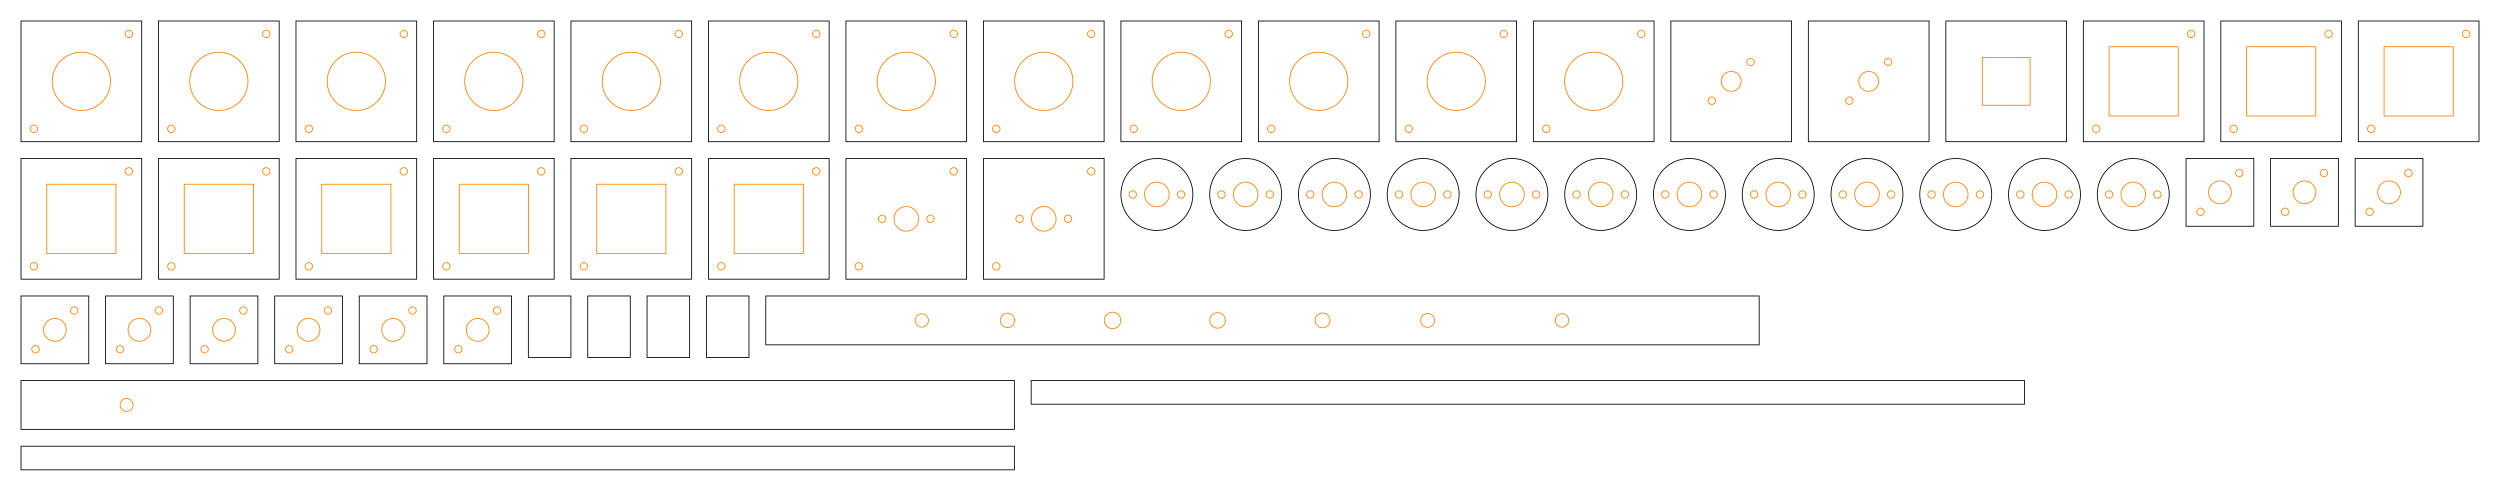
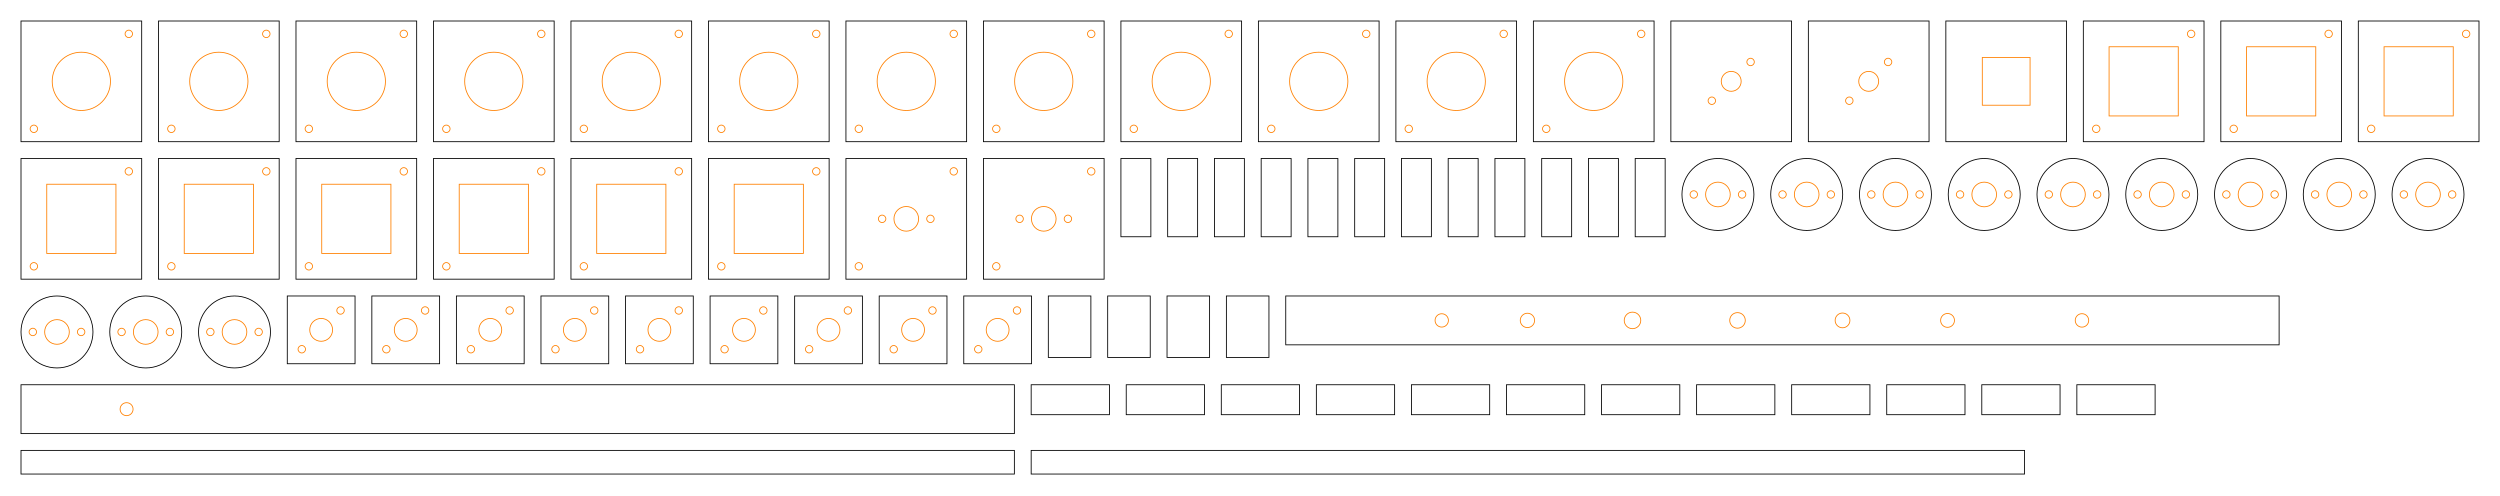
- <svg xmlns="http://www.w3.org/2000/svg" width="595.14mm" height="116.85mm" viewBox="0 0 595.14 116.85">
+ <svg xmlns="http://www.w3.org/2000/svg" width="595.14mm" height="117.85mm" viewBox="0 0 595.14 117.85">
  <g fill="none" stroke="#ff8000" stroke-width="0.2">
    <circle cx="19.365" cy="19.365" r="6.935" />
    <circle cx="30.665" cy="8.065" r="0.885" />
    <circle cx="8.065" cy="30.665" r="0.885" />
    <circle cx="52.095" cy="19.365" r="6.935" />
    <circle cx="63.395" cy="8.065" r="0.885" />
    <circle cx="40.795" cy="30.665" r="0.885" />
    <circle cx="84.825" cy="19.365" r="6.935" />
    <circle cx="96.125" cy="8.065" r="0.885" />
    <circle cx="73.525" cy="30.665" r="0.885" />
    <circle cx="117.555" cy="19.365" r="6.935" />
    <circle cx="128.855" cy="8.065" r="0.885" />
    <circle cx="106.255" cy="30.665" r="0.885" />
    <circle cx="150.285" cy="19.365" r="6.935" />
    <circle cx="161.585" cy="8.065" r="0.885" />
    <circle cx="138.985" cy="30.665" r="0.885" />
    <circle cx="183.015" cy="19.365" r="6.935" />
    <circle cx="194.315" cy="8.065" r="0.885" />
    <circle cx="171.715" cy="30.665" r="0.885" />
    <circle cx="215.745" cy="19.365" r="6.935" />
    <circle cx="227.045" cy="8.065" r="0.885" />
    <circle cx="204.445" cy="30.665" r="0.885" />
    <circle cx="248.475" cy="19.365" r="6.935" />
    <circle cx="259.775" cy="8.065" r="0.885" />
    <circle cx="237.175" cy="30.665" r="0.885" />
    <circle cx="281.205" cy="19.365" r="6.935" />
    <circle cx="292.505" cy="8.065" r="0.885" />
    <circle cx="269.905" cy="30.665" r="0.885" />
    <circle cx="313.935" cy="19.365" r="6.935" />
    <circle cx="325.235" cy="8.065" r="0.885" />
    <circle cx="302.635" cy="30.665" r="0.885" />
    <circle cx="346.665" cy="19.365" r="6.935" />
    <circle cx="357.965" cy="8.065" r="0.885" />
    <circle cx="335.365" cy="30.665" r="0.885" />
    <circle cx="379.395" cy="19.365" r="6.935" />
    <circle cx="390.695" cy="8.065" r="0.885" />
    <circle cx="368.095" cy="30.665" r="0.885" />
    <circle cx="412.125" cy="19.365" r="2.370" />
    <circle cx="416.738" cy="14.752" r="0.885" />
    <circle cx="407.512" cy="23.978" r="0.885" />
    <circle cx="444.855" cy="19.365" r="2.370" />
    <circle cx="449.468" cy="14.752" r="0.885" />
    <circle cx="440.242" cy="23.978" r="0.885" />
    <path d="M 483.270,13.680 L 483.270,25.050 L 471.900,25.050 L 471.900,13.680 Z" />
    <path d="M 518.550,11.130 L 518.550,27.600 L 502.080,27.600 L 502.080,11.130 Z" />
    <circle cx="521.615" cy="8.065" r="0.885" />
    <circle cx="499.015" cy="30.665" r="0.885" />
    <path d="M 551.280,11.130 L 551.280,27.600 L 534.810,27.600 L 534.810,11.130 Z" />
    <circle cx="554.345" cy="8.065" r="0.885" />
    <circle cx="531.745" cy="30.665" r="0.885" />
    <path d="M 584.010,11.130 L 584.010,27.600 L 567.540,27.600 L 567.540,11.130 Z" />
    <circle cx="587.075" cy="8.065" r="0.885" />
    <circle cx="564.475" cy="30.665" r="0.885" />
    <path d="M 27.600,43.860 L 27.600,60.330 L 11.130,60.330 L 11.130,43.860 Z" />
    <circle cx="30.665" cy="40.795" r="0.885" />
    <circle cx="8.065" cy="63.395" r="0.885" />
    <path d="M 60.330,43.860 L 60.330,60.330 L 43.860,60.330 L 43.860,43.860 Z" />
    <circle cx="63.395" cy="40.795" r="0.885" />
    <circle cx="40.795" cy="63.395" r="0.885" />
    <path d="M 93.060,43.860 L 93.060,60.330 L 76.590,60.330 L 76.590,43.860 Z" />
    <circle cx="96.125" cy="40.795" r="0.885" />
    <circle cx="73.525" cy="63.395" r="0.885" />
    <path d="M 125.790,43.860 L 125.790,60.330 L 109.320,60.330 L 109.320,43.860 Z" />
    <circle cx="128.855" cy="40.795" r="0.885" />
    <circle cx="106.255" cy="63.395" r="0.885" />
    <path d="M 158.520,43.860 L 158.520,60.330 L 142.050,60.330 L 142.050,43.860 Z" />
    <circle cx="161.585" cy="40.795" r="0.885" />
    <circle cx="138.985" cy="63.395" r="0.885" />
    <path d="M 191.250,43.860 L 191.250,60.330 L 174.780,60.330 L 174.780,43.860 Z" />
    <circle cx="194.315" cy="40.795" r="0.885" />
    <circle cx="171.715" cy="63.395" r="0.885" />
    <circle cx="215.745" cy="52.095" r="2.935" />
    <circle cx="227.045" cy="40.795" r="0.885" />
    <circle cx="204.445" cy="63.395" r="0.885" />
    <circle cx="221.495" cy="52.095" r="0.885" />
    <circle cx="209.995" cy="52.095" r="0.885" />
    <circle cx="248.475" cy="52.095" r="2.935" />
    <circle cx="259.775" cy="40.795" r="0.885" />
    <circle cx="237.175" cy="63.395" r="0.885" />
    <circle cx="254.225" cy="52.095" r="0.885" />
    <circle cx="242.725" cy="52.095" r="0.885" />
-     <circle cx="275.405" cy="46.295" r="2.935" />
-     <circle cx="281.155" cy="46.295" r="0.885" />
-     <circle cx="269.655" cy="46.295" r="0.885" />
-     <circle cx="296.535" cy="46.295" r="2.935" />
-     <circle cx="302.285" cy="46.295" r="0.885" />
-     <circle cx="290.785" cy="46.295" r="0.885" />
-     <circle cx="317.665" cy="46.295" r="2.935" />
-     <circle cx="323.415" cy="46.295" r="0.885" />
-     <circle cx="311.915" cy="46.295" r="0.885" />
-     <circle cx="338.795" cy="46.295" r="2.935" />
-     <circle cx="344.545" cy="46.295" r="0.885" />
-     <circle cx="333.045" cy="46.295" r="0.885" />
-     <circle cx="359.925" cy="46.295" r="2.935" />
-     <circle cx="365.675" cy="46.295" r="0.885" />
-     <circle cx="354.175" cy="46.295" r="0.885" />
-     <circle cx="381.055" cy="46.295" r="2.935" />
-     <circle cx="386.805" cy="46.295" r="0.885" />
-     <circle cx="375.305" cy="46.295" r="0.885" />
-     <circle cx="402.185" cy="46.295" r="2.935" />
-     <circle cx="407.935" cy="46.295" r="0.885" />
-     <circle cx="396.435" cy="46.295" r="0.885" />
-     <circle cx="423.315" cy="46.295" r="2.935" />
-     <circle cx="429.065" cy="46.295" r="0.885" />
-     <circle cx="417.565" cy="46.295" r="0.885" />
-     <circle cx="444.445" cy="46.295" r="2.935" />
-     <circle cx="450.195" cy="46.295" r="0.885" />
-     <circle cx="438.695" cy="46.295" r="0.885" />
-     <circle cx="465.575" cy="46.295" r="2.935" />
-     <circle cx="471.325" cy="46.295" r="0.885" />
-     <circle cx="459.825" cy="46.295" r="0.885" />
-     <circle cx="486.705" cy="46.295" r="2.935" />
-     <circle cx="492.455" cy="46.295" r="0.885" />
-     <circle cx="480.955" cy="46.295" r="0.885" />
-     <circle cx="507.835" cy="46.295" r="2.935" />
-     <circle cx="513.585" cy="46.295" r="0.885" />
-     <circle cx="502.085" cy="46.295" r="0.885" />
-     <circle cx="528.465" cy="45.795" r="2.720" />
-     <circle cx="533.078" cy="41.182" r="0.885" />
-     <circle cx="523.852" cy="50.408" r="0.885" />
-     <circle cx="548.595" cy="45.795" r="2.720" />
-     <circle cx="553.208" cy="41.182" r="0.885" />
-     <circle cx="543.982" cy="50.408" r="0.885" />
-     <circle cx="568.725" cy="45.795" r="2.720" />
-     <circle cx="573.338" cy="41.182" r="0.885" />
-     <circle cx="564.112" cy="50.408" r="0.885" />
-     <circle cx="13.065" cy="78.525" r="2.720" />
-     <circle cx="17.678" cy="73.912" r="0.885" />
-     <circle cx="8.452" cy="83.138" r="0.885" />
-     <circle cx="33.195" cy="78.525" r="2.720" />
-     <circle cx="37.808" cy="73.912" r="0.885" />
-     <circle cx="28.582" cy="83.138" r="0.885" />
-     <circle cx="53.325" cy="78.525" r="2.720" />
-     <circle cx="57.938" cy="73.912" r="0.885" />
-     <circle cx="48.712" cy="83.138" r="0.885" />
-     <circle cx="73.455" cy="78.525" r="2.720" />
-     <circle cx="78.068" cy="73.912" r="0.885" />
-     <circle cx="68.842" cy="83.138" r="0.885" />
-     <circle cx="93.585" cy="78.525" r="2.720" />
-     <circle cx="98.198" cy="73.912" r="0.885" />
-     <circle cx="88.972" cy="83.138" r="0.885" />
-     <circle cx="113.715" cy="78.525" r="2.720" />
-     <circle cx="118.328" cy="73.912" r="0.885" />
-     <circle cx="109.102" cy="83.138" r="0.885" />
-     <circle cx="371.845" cy="76.275" r="1.601" />
-     <circle cx="339.845" cy="76.275" r="1.649" />
-     <circle cx="314.845" cy="76.275" r="1.757" />
-     <circle cx="289.845" cy="76.275" r="1.852" />
-     <circle cx="264.845" cy="76.275" r="1.967" />
-     <circle cx="239.835" cy="76.275" r="1.707" />
-     <circle cx="219.435" cy="76.275" r="1.587" />
-     <circle cx="30.135" cy="96.405" r="1.543" />
+     <circle cx="408.965" cy="46.295" r="2.935" />
+     <circle cx="414.715" cy="46.295" r="0.885" />
+     <circle cx="403.215" cy="46.295" r="0.885" />
+     <circle cx="430.095" cy="46.295" r="2.935" />
+     <circle cx="435.845" cy="46.295" r="0.885" />
+     <circle cx="424.345" cy="46.295" r="0.885" />
+     <circle cx="451.225" cy="46.295" r="2.935" />
+     <circle cx="456.975" cy="46.295" r="0.885" />
+     <circle cx="445.475" cy="46.295" r="0.885" />
+     <circle cx="472.355" cy="46.295" r="2.935" />
+     <circle cx="478.105" cy="46.295" r="0.885" />
+     <circle cx="466.605" cy="46.295" r="0.885" />
+     <circle cx="493.485" cy="46.295" r="2.935" />
+     <circle cx="499.235" cy="46.295" r="0.885" />
+     <circle cx="487.735" cy="46.295" r="0.885" />
+     <circle cx="514.615" cy="46.295" r="2.935" />
+     <circle cx="520.365" cy="46.295" r="0.885" />
+     <circle cx="508.865" cy="46.295" r="0.885" />
+     <circle cx="535.745" cy="46.295" r="2.935" />
+     <circle cx="541.495" cy="46.295" r="0.885" />
+     <circle cx="529.995" cy="46.295" r="0.885" />
+     <circle cx="556.875" cy="46.295" r="2.935" />
+     <circle cx="562.625" cy="46.295" r="0.885" />
+     <circle cx="551.125" cy="46.295" r="0.885" />
+     <circle cx="578.005" cy="46.295" r="2.935" />
+     <circle cx="583.755" cy="46.295" r="0.885" />
+     <circle cx="572.255" cy="46.295" r="0.885" />
+     <circle cx="13.565" cy="79.025" r="2.935" />
+     <circle cx="19.315" cy="79.025" r="0.885" />
+     <circle cx="7.815" cy="79.025" r="0.885" />
+     <circle cx="34.695" cy="79.025" r="2.935" />
+     <circle cx="40.445" cy="79.025" r="0.885" />
+     <circle cx="28.945" cy="79.025" r="0.885" />
+     <circle cx="55.825" cy="79.025" r="2.935" />
+     <circle cx="61.575" cy="79.025" r="0.885" />
+     <circle cx="50.075" cy="79.025" r="0.885" />
+     <circle cx="76.455" cy="78.525" r="2.720" />
+     <circle cx="81.068" cy="73.912" r="0.885" />
+     <circle cx="71.842" cy="83.138" r="0.885" />
+     <circle cx="96.585" cy="78.525" r="2.720" />
+     <circle cx="101.198" cy="73.912" r="0.885" />
+     <circle cx="91.972" cy="83.138" r="0.885" />
+     <circle cx="116.715" cy="78.525" r="2.720" />
+     <circle cx="121.328" cy="73.912" r="0.885" />
+     <circle cx="112.102" cy="83.138" r="0.885" />
+     <circle cx="136.845" cy="78.525" r="2.720" />
+     <circle cx="141.458" cy="73.912" r="0.885" />
+     <circle cx="132.232" cy="83.138" r="0.885" />
+     <circle cx="156.975" cy="78.525" r="2.720" />
+     <circle cx="161.588" cy="73.912" r="0.885" />
+     <circle cx="152.362" cy="83.138" r="0.885" />
+     <circle cx="177.105" cy="78.525" r="2.720" />
+     <circle cx="181.718" cy="73.912" r="0.885" />
+     <circle cx="172.492" cy="83.138" r="0.885" />
+     <circle cx="197.235" cy="78.525" r="2.720" />
+     <circle cx="201.848" cy="73.912" r="0.885" />
+     <circle cx="192.622" cy="83.138" r="0.885" />
+     <circle cx="217.365" cy="78.525" r="2.720" />
+     <circle cx="221.978" cy="73.912" r="0.885" />
+     <circle cx="212.752" cy="83.138" r="0.885" />
+     <circle cx="237.495" cy="78.525" r="2.720" />
+     <circle cx="242.108" cy="73.912" r="0.885" />
+     <circle cx="232.882" cy="83.138" r="0.885" />
+     <circle cx="495.625" cy="76.275" r="1.601" />
+     <circle cx="463.625" cy="76.275" r="1.649" />
+     <circle cx="438.625" cy="76.275" r="1.757" />
+     <circle cx="413.625" cy="76.275" r="1.852" />
+     <circle cx="388.625" cy="76.275" r="1.967" />
+     <circle cx="363.615" cy="76.275" r="1.707" />
+     <circle cx="343.215" cy="76.275" r="1.587" />
+     <circle cx="30.135" cy="97.405" r="1.543" />
  </g>
  <g fill="none" stroke="#000000" stroke-width="0.2">
    <path d="M 33.730,5.000 L 33.730,33.730 L 5.000,33.730 L 5.000,5.000 Z" />
    <path d="M 66.460,5.000 L 66.460,33.730 L 37.730,33.730 L 37.730,5.000 Z" />
    <path d="M 99.190,5.000 L 99.190,33.730 L 70.460,33.730 L 70.460,5.000 Z" />
    <path d="M 131.920,5.000 L 131.920,33.730 L 103.190,33.730 L 103.190,5.000 Z" />
    <path d="M 164.650,5.000 L 164.650,33.730 L 135.920,33.730 L 135.920,5.000 Z" />
    <path d="M 197.380,5.000 L 197.380,33.730 L 168.650,33.730 L 168.650,5.000 Z" />
    <path d="M 230.110,5.000 L 230.110,33.730 L 201.380,33.730 L 201.380,5.000 Z" />
    <path d="M 262.840,5.000 L 262.840,33.730 L 234.110,33.730 L 234.110,5.000 Z" />
    <path d="M 295.570,5.000 L 295.570,33.730 L 266.840,33.730 L 266.840,5.000 Z" />
    <path d="M 328.300,5.000 L 328.300,33.730 L 299.570,33.730 L 299.570,5.000 Z" />
    <path d="M 361.030,5.000 L 361.030,33.730 L 332.300,33.730 L 332.300,5.000 Z" />
    <path d="M 393.760,5.000 L 393.760,33.730 L 365.030,33.730 L 365.030,5.000 Z" />
    <path d="M 426.490,5.000 L 426.490,33.730 L 397.760,33.730 L 397.760,5.000 Z" />
    <path d="M 459.220,5.000 L 459.220,33.730 L 430.490,33.730 L 430.490,5.000 Z" />
    <path d="M 491.950,5.000 L 491.950,33.730 L 463.220,33.730 L 463.220,5.000 Z" />
    <path d="M 524.680,5.000 L 524.680,33.730 L 495.950,33.730 L 495.950,5.000 Z" />
    <path d="M 557.410,5.000 L 557.410,33.730 L 528.680,33.730 L 528.680,5.000 Z" />
    <path d="M 590.140,5.000 L 590.140,33.730 L 561.410,33.730 L 561.410,5.000 Z" />
    <path d="M 33.730,37.730 L 33.730,66.460 L 5.000,66.460 L 5.000,37.730 Z" />
    <path d="M 66.460,37.730 L 66.460,66.460 L 37.730,66.460 L 37.730,37.730 Z" />
    <path d="M 99.190,37.730 L 99.190,66.460 L 70.460,66.460 L 70.460,37.730 Z" />
    <path d="M 131.920,37.730 L 131.920,66.460 L 103.190,66.460 L 103.190,37.730 Z" />
    <path d="M 164.650,37.730 L 164.650,66.460 L 135.920,66.460 L 135.920,37.730 Z" />
    <path d="M 197.380,37.730 L 197.380,66.460 L 168.650,66.460 L 168.650,37.730 Z" />
    <path d="M 230.110,37.730 L 230.110,66.460 L 201.380,66.460 L 201.380,37.730 Z" />
    <path d="M 262.840,37.730 L 262.840,66.460 L 234.110,66.460 L 234.110,37.730 Z" />
-     <circle cx="275.405" cy="46.295" r="8.565" />
-     <circle cx="296.535" cy="46.295" r="8.565" />
-     <circle cx="317.665" cy="46.295" r="8.565" />
-     <circle cx="338.795" cy="46.295" r="8.565" />
-     <circle cx="359.925" cy="46.295" r="8.565" />
-     <circle cx="381.055" cy="46.295" r="8.565" />
-     <circle cx="402.185" cy="46.295" r="8.565" />
-     <circle cx="423.315" cy="46.295" r="8.565" />
-     <circle cx="444.445" cy="46.295" r="8.565" />
-     <circle cx="465.575" cy="46.295" r="8.565" />
-     <circle cx="486.705" cy="46.295" r="8.565" />
-     <circle cx="507.835" cy="46.295" r="8.565" />
-     <path d="M 536.530,37.730 L 536.530,53.860 L 520.400,53.860 L 520.400,37.730 Z" />
-     <path d="M 556.660,37.730 L 556.660,53.860 L 540.530,53.860 L 540.530,37.730 Z" />
-     <path d="M 576.790,37.730 L 576.790,53.860 L 560.660,53.860 L 560.660,37.730 Z" />
-     <path d="M 21.130,70.460 L 21.130,86.590 L 5.000,86.590 L 5.000,70.460 Z" />
-     <path d="M 41.260,70.460 L 41.260,86.590 L 25.130,86.590 L 25.130,70.460 Z" />
-     <path d="M 61.390,70.460 L 61.390,86.590 L 45.260,86.590 L 45.260,70.460 Z" />
-     <path d="M 81.520,70.460 L 81.520,86.590 L 65.390,86.590 L 65.390,70.460 Z" />
-     <path d="M 101.650,70.460 L 101.650,86.590 L 85.520,86.590 L 85.520,70.460 Z" />
-     <path d="M 121.780,70.460 L 121.780,86.590 L 105.650,86.590 L 105.650,70.460 Z" />
-     <path d="M 125.780,70.460 L 135.910,70.460 L 135.910,85.090 L 125.780,85.090 Z" />
-     <path d="M 139.910,70.460 L 150.040,70.460 L 150.040,85.090 L 139.910,85.090 Z" />
-     <path d="M 154.040,70.460 L 164.170,70.460 L 164.170,85.090 L 154.040,85.090 Z" />
-     <path d="M 168.170,70.460 L 178.300,70.460 L 178.300,85.090 L 168.170,85.090 Z" />
-     <path d="M 182.300,70.460 L 418.777,70.460 L 418.777,82.090 L 182.300,82.090 Z" />
-     <path d="M 5.000,90.590 L 241.477,90.590 L 241.477,102.220 L 5.000,102.220 Z" />
-     <path d="M 245.477,90.590 L 481.954,90.590 L 481.954,96.220 L 245.477,96.220 Z" />
-     <path d="M 5.000,106.220 L 241.477,106.220 L 241.477,111.850 L 5.000,111.850 Z" />
+     <path d="M 273.970,37.730 L 273.970,56.360 L 266.840,56.360 L 266.840,37.730 Z" />
+     <path d="M 277.970,56.360 L 277.970,37.730 L 285.100,37.730 L 285.100,56.360 Z" />
+     <path d="M 289.100,56.360 L 289.100,37.730 L 296.230,37.730 L 296.230,56.360 Z" />
+     <path d="M 307.360,37.730 L 307.360,56.360 L 300.230,56.360 L 300.230,37.730 Z" />
+     <path d="M 318.490,37.730 L 318.490,56.360 L 311.360,56.360 L 311.360,37.730 Z" />
+     <path d="M 322.490,56.360 L 322.490,37.730 L 329.620,37.730 L 329.620,56.360 Z" />
+     <path d="M 333.620,56.360 L 333.620,37.730 L 340.750,37.730 L 340.750,56.360 Z" />
+     <path d="M 351.880,37.730 L 351.880,56.360 L 344.750,56.360 L 344.750,37.730 Z" />
+     <path d="M 363.010,37.730 L 363.010,56.360 L 355.880,56.360 L 355.880,37.730 Z" />
+     <path d="M 367.010,56.360 L 367.010,37.730 L 374.140,37.730 L 374.140,56.360 Z" />
+     <path d="M 378.140,56.360 L 378.140,37.730 L 385.270,37.730 L 385.270,56.360 Z" />
+     <path d="M 396.400,37.730 L 396.400,56.360 L 389.270,56.360 L 389.270,37.730 Z" />
+     <circle cx="408.965" cy="46.295" r="8.565" />
+     <circle cx="430.095" cy="46.295" r="8.565" />
+     <circle cx="451.225" cy="46.295" r="8.565" />
+     <circle cx="472.355" cy="46.295" r="8.565" />
+     <circle cx="493.485" cy="46.295" r="8.565" />
+     <circle cx="514.615" cy="46.295" r="8.565" />
+     <circle cx="535.745" cy="46.295" r="8.565" />
+     <circle cx="556.875" cy="46.295" r="8.565" />
+     <circle cx="578.005" cy="46.295" r="8.565" />
+     <circle cx="13.565" cy="79.025" r="8.565" />
+     <circle cx="34.695" cy="79.025" r="8.565" />
+     <circle cx="55.825" cy="79.025" r="8.565" />
+     <path d="M 84.520,70.460 L 84.520,86.590 L 68.390,86.590 L 68.390,70.460 Z" />
+     <path d="M 104.650,70.460 L 104.650,86.590 L 88.520,86.590 L 88.520,70.460 Z" />
+     <path d="M 124.780,70.460 L 124.780,86.590 L 108.650,86.590 L 108.650,70.460 Z" />
+     <path d="M 144.910,70.460 L 144.910,86.590 L 128.780,86.590 L 128.780,70.460 Z" />
+     <path d="M 165.040,70.460 L 165.040,86.590 L 148.910,86.590 L 148.910,70.460 Z" />
+     <path d="M 185.170,70.460 L 185.170,86.590 L 169.040,86.590 L 169.040,70.460 Z" />
+     <path d="M 205.300,70.460 L 205.300,86.590 L 189.170,86.590 L 189.170,70.460 Z" />
+     <path d="M 225.430,70.460 L 225.430,86.590 L 209.300,86.590 L 209.300,70.460 Z" />
+     <path d="M 245.560,70.460 L 245.560,86.590 L 229.430,86.590 L 229.430,70.460 Z" />
+     <path d="M 249.560,70.460 L 259.690,70.460 L 259.690,85.090 L 249.560,85.090 Z" />
+     <path d="M 263.690,70.460 L 273.820,70.460 L 273.820,85.090 L 263.690,85.090 Z" />
+     <path d="M 277.820,70.460 L 287.950,70.460 L 287.950,85.090 L 277.820,85.090 Z" />
+     <path d="M 291.950,70.460 L 302.080,70.460 L 302.080,85.090 L 291.950,85.090 Z" />
+     <path d="M 306.080,70.460 L 542.557,70.460 L 542.557,82.090 L 306.080,82.090 Z" />
+     <path d="M 5.000,91.590 L 241.477,91.590 L 241.477,103.220 L 5.000,103.220 Z" />
+     <path d="M 245.477,91.590 L 264.107,91.590 L 264.107,98.720 L 245.477,98.720 Z" />
+     <path d="M 286.737,98.720 L 268.107,98.720 L 268.107,91.590 L 286.737,91.590 Z" />
+     <path d="M 309.367,98.720 L 290.737,98.720 L 290.737,91.590 L 309.367,91.590 Z" />
+     <path d="M 313.367,91.590 L 331.997,91.590 L 331.997,98.720 L 313.367,98.720 Z" />
+     <path d="M 335.997,91.590 L 354.627,91.590 L 354.627,98.720 L 335.997,98.720 Z" />
+     <path d="M 377.257,98.720 L 358.627,98.720 L 358.627,91.590 L 377.257,91.590 Z" />
+     <path d="M 399.887,98.720 L 381.257,98.720 L 381.257,91.590 L 399.887,91.590 Z" />
+     <path d="M 403.887,91.590 L 422.517,91.590 L 422.517,98.720 L 403.887,98.720 Z" />
+     <path d="M 426.517,91.590 L 445.147,91.590 L 445.147,98.720 L 426.517,98.720 Z" />
+     <path d="M 467.777,98.720 L 449.147,98.720 L 449.147,91.590 L 467.777,91.590 Z" />
+     <path d="M 490.407,98.720 L 471.777,98.720 L 471.777,91.590 L 490.407,91.590 Z" />
+     <path d="M 494.407,91.590 L 513.037,91.590 L 513.037,98.720 L 494.407,98.720 Z" />
+     <path d="M 5.000,107.220 L 241.477,107.220 L 241.477,112.850 L 5.000,112.850 Z" />
+     <path d="M 245.477,107.220 L 481.954,107.220 L 481.954,112.850 L 245.477,112.850 Z" />
  </g>
</svg>
